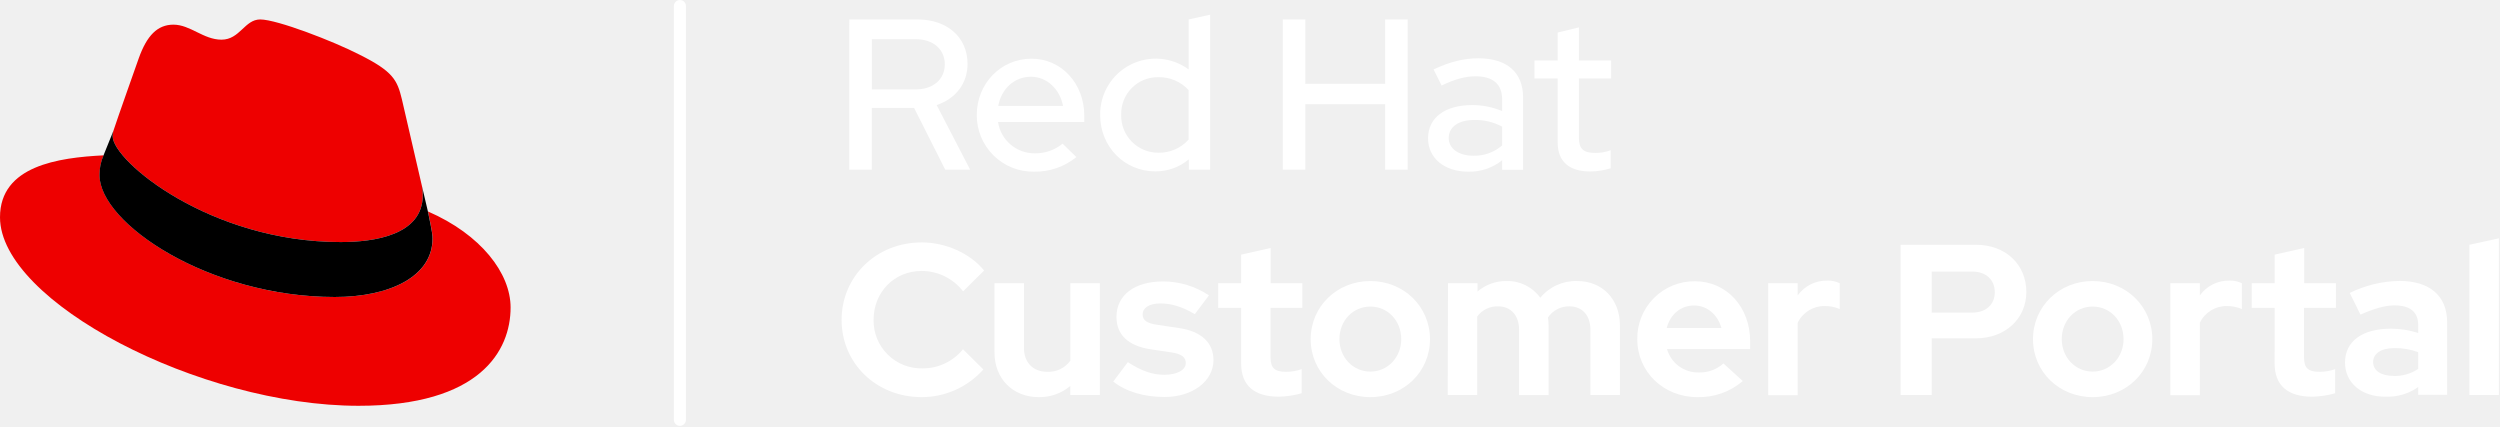
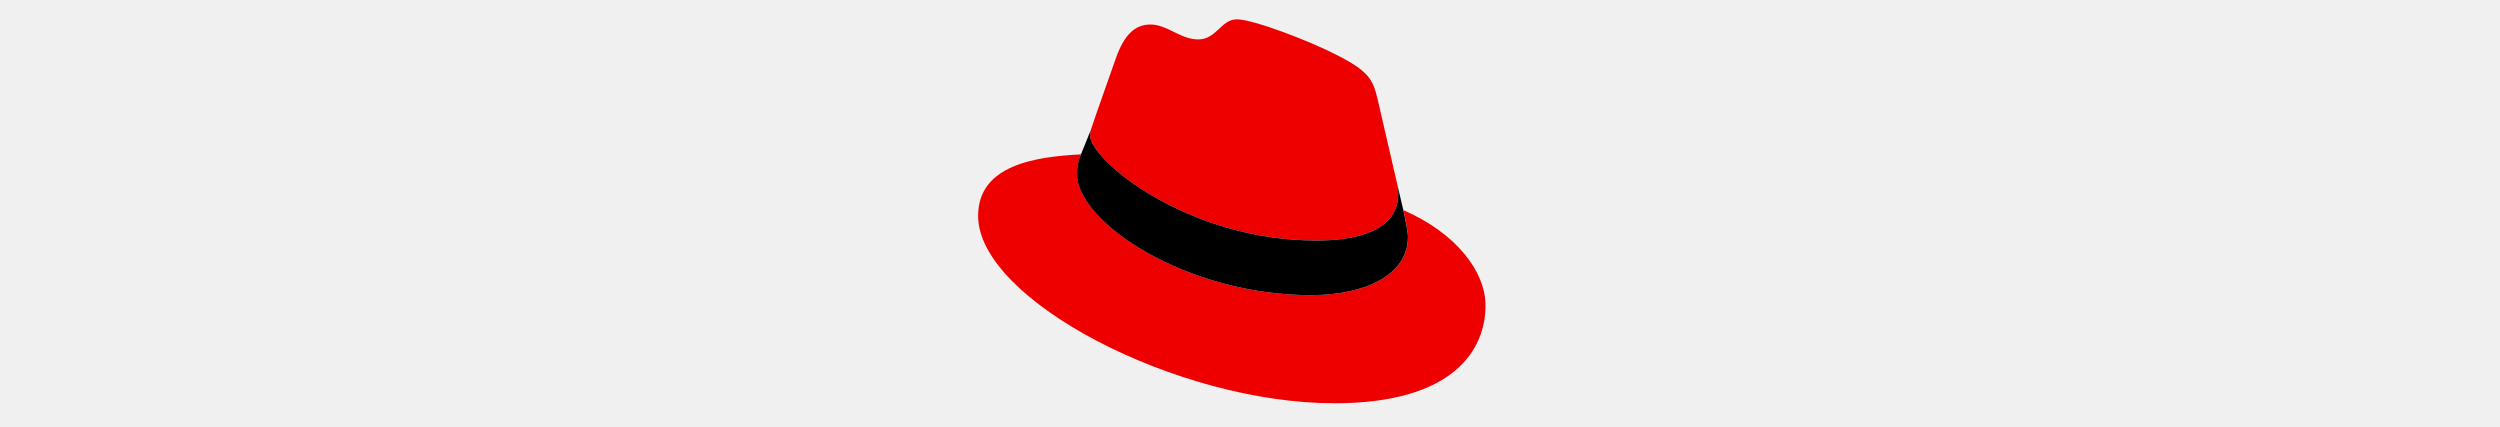
- <svg xmlns="http://www.w3.org/2000/svg" aria-hidden="true" class="rh-logo" version="1.1" id="svg156" width="932" height="159">
-   <defs id="defs106">
-     <style id="style104">.rh-logo-type{fill:#fff}</style>
-   </defs>
-   <g id="Two_lines" data-name="Two lines">
-     <g id="Two_line_logo" data-name="Two line logo">
-       <path class="rh-logo-type" d="M316.62 7.25h25.44c11.13 0 18.64 6.72 18.64 16.56 0 7.36-4.47 13-11.51 15.36l12.48 24.08h-9.29l-11.6-23H325v23h-8.4zm8.4 7.36v18.72h16.33c6.55 0 10.87-3.76 10.87-9.36s-4.32-9.36-10.87-9.36z" id="path110" />
-       <path class="rh-logo-type" d="M385.5 64a21 21 0 01-21.36-21.12c0-11.76 9-21 20.4-21 11.2 0 19.68 9.28 19.68 21.28v2.32h-32.16a13.74 13.74 0 0013.76 11.68 15.84 15.84 0 0010.32-3.6l5.13 5A24.33 24.33 0 01385.5 64zm-13.36-24.51h24.16c-1.19-6.24-6-10.88-11.92-10.88-6.16 0-11.04 4.39-12.24 10.88z" id="path112" />
-       <path class="rh-logo-type" d="M443.18 59.41a19.23 19.23 0 01-12.48 4.48c-11.52 0-20.56-9.2-20.56-21a20.72 20.72 0 0133-17V7.25l8-1.76v57.76h-7.92zm-11.36-2.48a14.67 14.67 0 0011.28-4.88V33.57a14.89 14.89 0 00-11.28-4.8 13.63 13.63 0 00-13.84 14 13.77 13.77 0 0013.84 14.16z" id="path114" />
-       <path class="rh-logo-type" d="M478.22 7.25h8.4v24h29.76v-24h8.4v56h-8.4v-24.4h-29.76v24.4h-8.4z" id="path116" />
-       <path class="rh-logo-type" d="M532.38 51.57c0-7.68 6.24-12.4 16.48-12.4A28.75 28.75 0 01560 41.41v-4.32c0-5.76-3.44-8.64-9.92-8.64-3.76 0-7.6 1-12.64 3.44l-3-6c6.08-2.88 11.36-4.16 16.72-4.16 10.56 0 16.64 5.2 16.64 14.56v27H560v-3.56A19.32 19.32 0 01547.34 64c-8.88 0-14.96-5.07-14.96-12.43zm16.8 6.48A15.66 15.66 0 00560 54.21v-7a21.15 21.15 0 00-10.48-2.48c-5.84 0-9.44 2.64-9.44 6.72-.02 3.88 3.66 6.6 9.1 6.6z" id="path118" />
-       <path class="rh-logo-type" d="M580.7 29.25h-8.64v-6.72h8.64v-10.4l7.92-1.92v12.32h12v6.72h-12v22.08c0 4.16 1.68 5.68 6 5.68a15.72 15.72 0 005.84-1v6.72a26.5 26.5 0 01-7.6 1.2c-7.92 0-12.16-3.76-12.16-10.8z" id="path120" />
-       <path class="rh-logo-type" d="M359 130.21l7.59 7.52a30.76 30.76 0 01-23 10.32c-16.88 0-29.84-12.56-29.84-28.8 0-16.24 13-28.88 29.84-28.88 9 0 18.09 4.08 23.28 10.48l-7.83 7.76a19.52 19.52 0 00-15.45-7.6c-10.16 0-17.92 7.84-17.92 18.24A17.8 17.8 0 00344 137.33a19.24 19.24 0 0015-7.12z" id="path122" />
-       <path class="rh-logo-type" d="M381.74 129.81c0 5.36 3.44 8.8 8.64 8.8a10.05 10.05 0 008.65-4.16v-28.88h11v41.68H399v-3.36a17.79 17.79 0 01-11.77 4.16c-9.68 0-16.48-6.88-16.48-16.64v-25.84h11z" id="path124" />
-       <path class="rh-logo-type" d="M420.46 135c4.88 3.2 9.12 4.72 13.52 4.72 4.88 0 8.08-1.76 8.08-4.4 0-2.16-1.6-3.36-5.2-3.92l-8-1.2c-8.24-1.28-12.64-5.36-12.64-12.08 0-8.08 6.72-13.2 17.36-13.2a30.75 30.75 0 0117.12 5.2l-5.28 7c-4.56-2.72-8.64-4-12.88-4-4 0-6.56 1.6-6.56 4.08 0 2.24 1.6 3.36 5.68 3.92l8 1.2c8.16 1.2 12.72 5.44 12.72 11.92 0 7.84-7.76 13.76-18.24 13.76-7.6 0-14.4-2-19.12-5.76z" id="path126" />
-       <path class="rh-logo-type" d="M462.7 114.77h-8.56v-9.2h8.56V94.93l11-2.48v13.12h11.8v9.2h-11.84v18.48c0 3.92 1.52 5.36 5.76 5.36a16.86 16.86 0 005.84-1v9a34 34 0 01-8.48 1.28c-9.28 0-14.08-4.24-14.08-12.4z" id="path128" />
-       <path class="rh-logo-type" d="M510.86 104.77c12.48 0 22.24 9.52 22.24 21.68s-9.76 21.6-22.24 21.6c-12.48 0-22.24-9.44-22.24-21.6 0-12.16 9.76-21.68 22.24-21.68zm11.52 21.68c0-6.88-5-12.16-11.52-12.16s-11.52 5.28-11.52 12.16c0 6.72 5 12.08 11.52 12.08s11.52-5.36 11.52-12.08z" id="path130" />
-       <path class="rh-logo-type" d="M539.82 105.57h11v3.12a16.21 16.21 0 0110.88-3.92 15 15 0 0112.52 6.23 17.16 17.16 0 0113.78-6.23c9.36 0 15.91 6.8 15.91 16.56v25.92h-11v-24.32c0-5.28-3-8.72-7.83-8.72a9.37 9.37 0 00-8 4.16 18.89 18.89 0 01.23 3v25.92h-11v-24.36c0-5.28-3-8.72-7.84-8.72a9.3 9.3 0 00-7.76 3.76v29.28h-11z" id="path132" />
-       <path class="rh-logo-type" d="M632.78 148.05c-12.64 0-22.4-9.44-22.4-21.6a21.28 21.28 0 0121.44-21.6c11.84 0 20.64 9.6 20.64 22.4v2.88h-31a12 12 0 0011.84 8.72 13.12 13.12 0 009.2-3.36l7.2 6.56a25 25 0 01-16.92 6zm-11.44-25.76h20.4c-1.36-5-5.36-8.4-10.16-8.4-5.04 0-8.88 3.28-10.24 8.4z" id="path134" />
-       <path class="rh-logo-type" d="M659.18 105.57h11v4.56a13.26 13.26 0 0111.12-5.52 9.44 9.44 0 014.56 1v9.6a14 14 0 00-5.6-1.12 11 11 0 00-10.08 6.24v27h-11z" id="path136" />
-       <path class="rh-logo-type" d="M708.54 91.25h28.08c11 0 18.8 7.28 18.8 17.6 0 10-7.92 17.28-18.8 17.28h-16.48v21.12h-11.6zm11.6 10v15.28h15.2c5 0 8.32-3 8.32-7.6s-3.28-7.68-8.32-7.68z" id="path138" />
-       <path class="rh-logo-type" d="M780.14 104.77c12.48 0 22.24 9.52 22.24 21.68s-9.76 21.6-22.24 21.6c-12.48 0-22.24-9.44-22.24-21.6 0-12.16 9.76-21.68 22.24-21.68zm11.52 21.68c0-6.88-5-12.16-11.52-12.16s-11.52 5.28-11.52 12.16c0 6.72 5 12.08 11.52 12.08s11.52-5.36 11.52-12.08z" id="path140" />
-       <path class="rh-logo-type" d="M809.1 105.57h11v4.56a13.26 13.26 0 0111.12-5.52 9.44 9.44 0 014.56 1v9.6a14 14 0 00-5.6-1.12 11 11 0 00-10.08 6.24v27h-11z" id="path142" />
-       <path class="rh-logo-type" d="M848 114.77h-8.56v-9.2H848V94.93l11-2.48v13.12h11.84v9.2h-11.9v18.48c0 3.92 1.52 5.36 5.76 5.36a16.86 16.86 0 005.84-1v9a34 34 0 01-8.48 1.28c-9.28 0-14.08-4.24-14.08-12.4z" id="path144" />
-       <path class="rh-logo-type" d="M874.22 135.17c0-7.92 6.4-12.64 17.12-12.64a33.71 33.71 0 0110.16 1.6v-3c0-4.8-3-7.28-8.8-7.28-3.52 0-7.44 1.12-12.72 3.44l-4-8.08a43.46 43.46 0 0118.56-4.48c11.28 0 17.76 5.6 17.76 15.44v27h-10.8v-2.88a19.81 19.81 0 01-12.08 3.6c-8.96.11-15.2-5.12-15.2-12.72zm18.08 5a15.78 15.78 0 009.2-2.64v-6.24a24.22 24.22 0 00-8.8-1.52c-5 0-8 2-8 5.2s2.96 5.16 7.6 5.16z" id="path146" />
-       <path class="rh-logo-type" d="M931.58 147.25h-11v-56l11-2.4z" id="path148" />
-       <g id="Hat_icon" data-name="Hat icon">
-         <path id="Red_hat" data-name="Red hat" d="M127 90.24c12.5 0 30.61-2.58 30.61-17.46a14 14 0 00-.31-3.42L149.82 37c-1.72-7.12-3.23-10.35-15.74-16.6-9.7-5-30.82-13.15-37.07-13.15-5.83 0-7.55 7.54-14.45 7.54-6.68 0-11.64-5.6-17.89-5.6-6 0-9.92 4.1-12.93 12.5 0 0-8.41 23.72-9.49 27.16a6.43 6.43 0 00-.25 1.94c0 9.21 36.32 39.45 85 39.45zm32.55-11.42c1.72 8.19 1.72 9.05 1.72 10.13 0 14-15.73 21.77-36.43 21.77-46.77 0-87.73-27.37-87.73-45.48a18.32 18.32 0 011.51-7.33C21.77 58.77 0 61.79 0 81c0 31.48 74.59 70.28 133.65 70.28 45.27 0 56.7-20.48 56.7-36.65 0-12.75-11-27.19-30.83-35.81z" fill="#e00" />
-         <path class="rh-logo-band" id="Black_band" data-name="Black band" d="M159.52 78.82c1.72 8.19 1.72 9.05 1.72 10.13 0 14-15.73 21.77-36.43 21.77-46.77 0-87.73-27.37-87.73-45.48a18.32 18.32 0 011.51-7.33l3.66-9.06a6.43 6.43 0 00-.25 1.94c0 9.21 36.32 39.45 85 39.45 12.5 0 30.61-2.58 30.61-17.46a14 14 0 00-.31-3.42z" />
-       </g>
-       <path id="Dividing_line" data-name="Dividing line" class="rh-logo-type" d="M253.47 158.75a2.25 2.25 0 01-2.25-2.25V2.25a2.25 2.25 0 014.5 0V156.5a2.25 2.25 0 01-2.25 2.25z" />
-     </g>
+ <svg xmlns="http://www.w3.org/2000/svg" viewBox="22 0 160 160" aria-hidden="true" class="rh-logo" version="1.1" id="svg156" width="932" height="159">
+   <g id="Hat_icon" data-name="Hat icon">
+     <path id="Red_hat" data-name="Red hat" d="M127 90.24c12.5 0 30.61-2.58 30.61-17.46a14 14 0 00-.31-3.42L149.82 37c-1.72-7.12-3.23-10.35-15.74-16.6-9.7-5-30.82-13.15-37.07-13.15-5.83 0-7.55 7.54-14.45 7.54-6.68 0-11.64-5.6-17.89-5.6-6 0-9.92 4.1-12.93 12.5 0 0-8.41 23.72-9.49 27.16a6.43 6.43 0 00-.25 1.94c0 9.21 36.32 39.45 85 39.45zm32.55-11.42c1.72 8.19 1.72 9.05 1.72 10.13 0 14-15.73 21.77-36.43 21.77-46.77 0-87.73-27.37-87.73-45.48a18.32 18.32 0 011.51-7.33C21.77 58.77 0 61.79 0 81c0 31.48 74.59 70.28 133.65 70.28 45.27 0 56.7-20.48 56.7-36.65 0-12.75-11-27.19-30.83-35.81z" fill="#e00" />
+     <path class="rh-logo-band" id="Black_band" data-name="Black band" d="M159.52 78.82c1.72 8.19 1.72 9.05 1.72 10.13 0 14-15.73 21.77-36.43 21.77-46.77 0-87.73-27.37-87.73-45.48a18.32 18.32 0 011.51-7.33l3.66-9.06a6.43 6.43 0 00-.25 1.94c0 9.21 36.32 39.45 85 39.45 12.5 0 30.61-2.58 30.61-17.46a14 14 0 00-.31-3.42z" />
  </g>
</svg>
